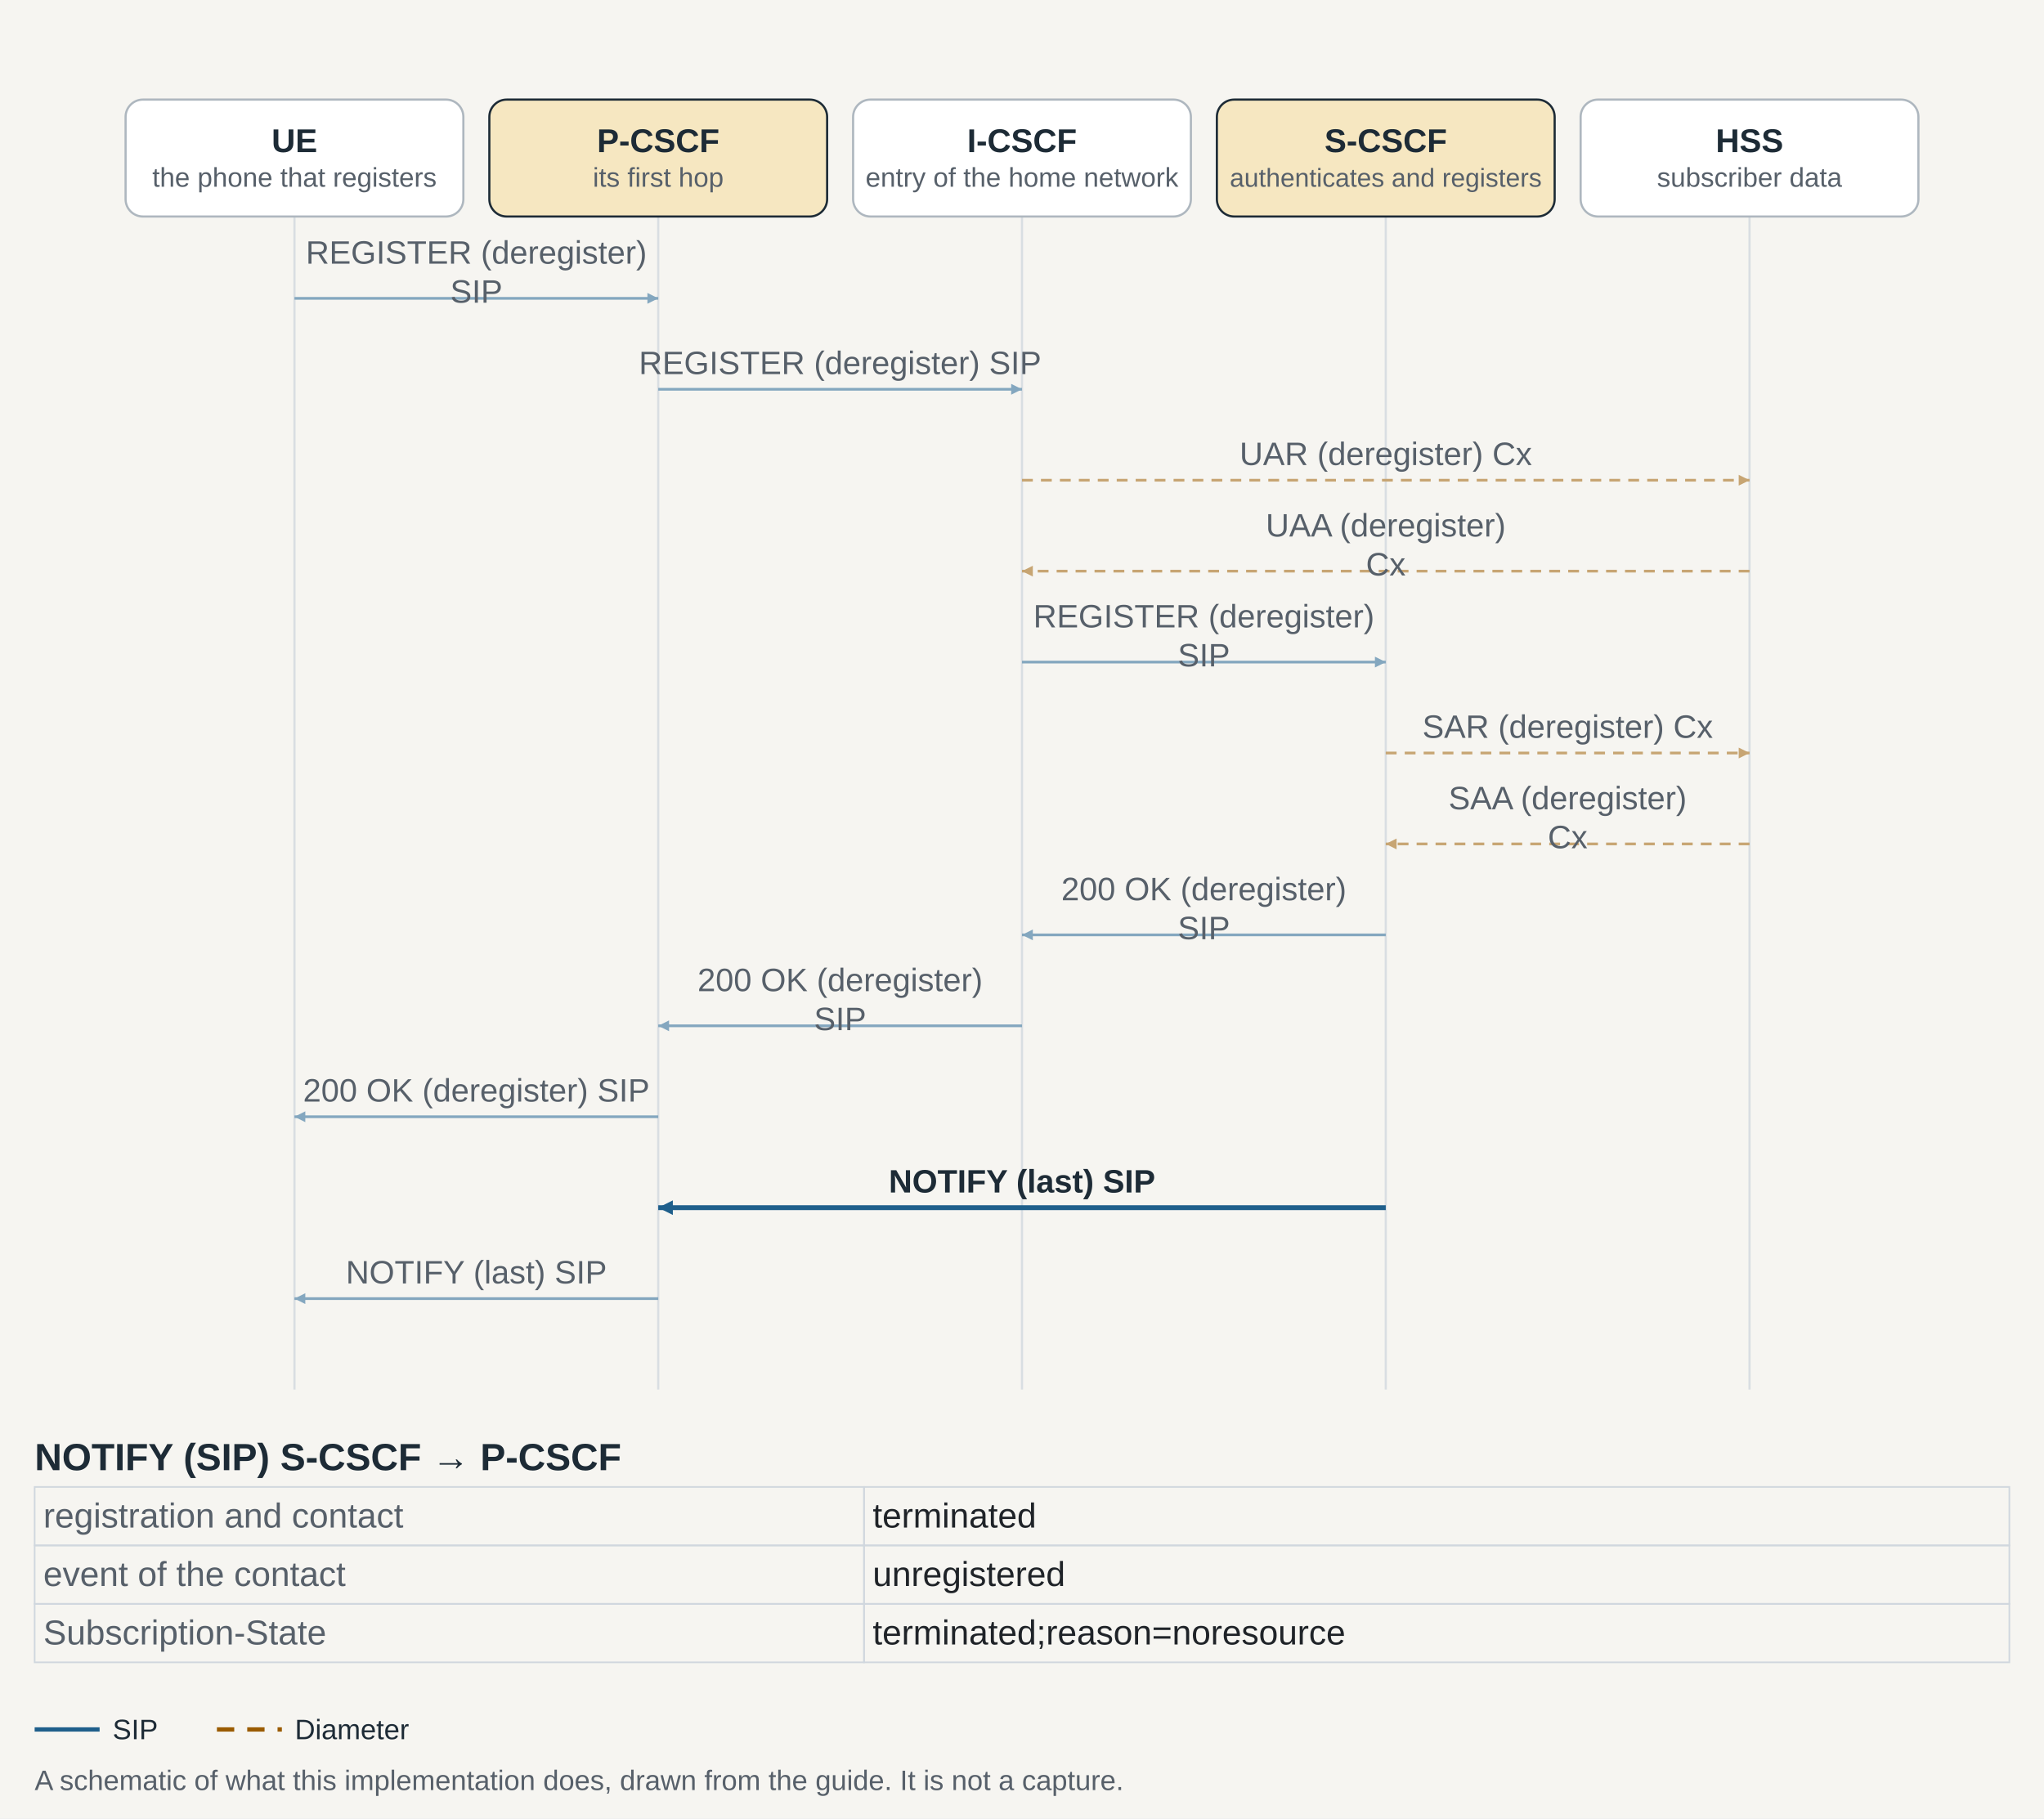
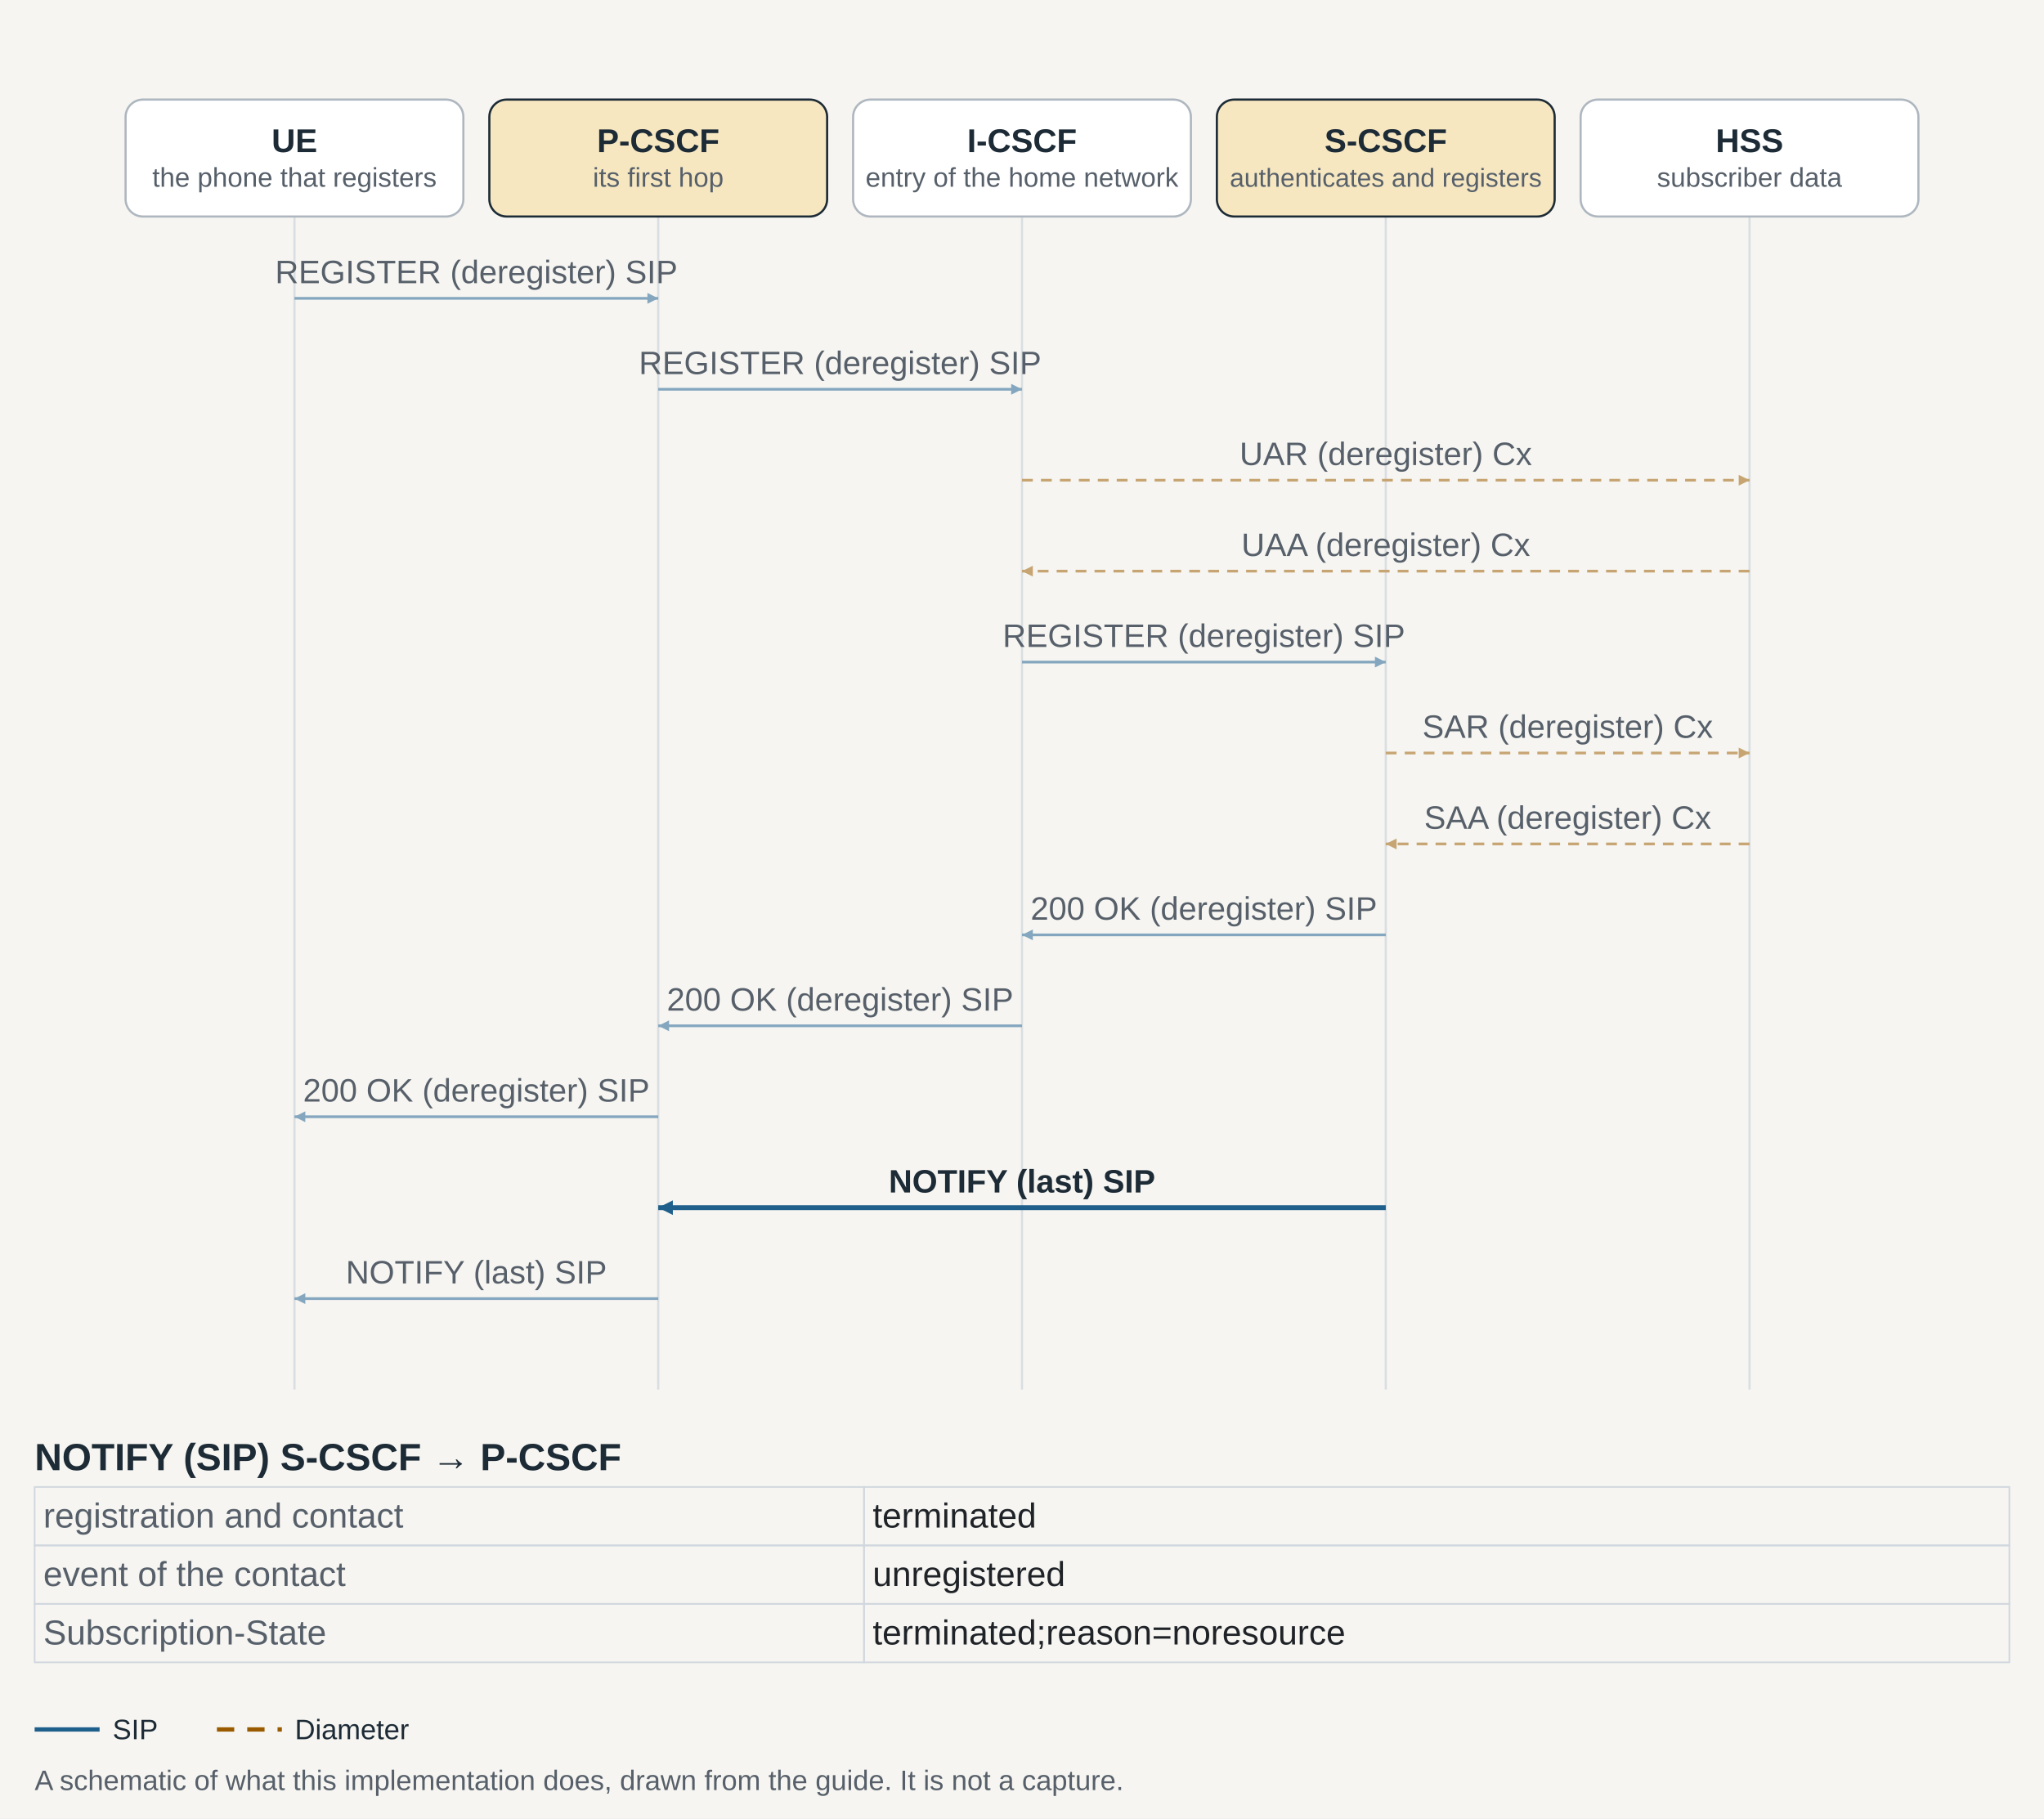
<svg xmlns="http://www.w3.org/2000/svg" viewBox="0 0 944 839.8" width="944" height="839.8" font-family="Calibri, Carlito, &quot;Segoe UI&quot;, Arial, &quot;Noto Sans CJK JP&quot;, &quot;Noto Sans JP&quot;, &quot;Yu Gothic UI&quot;, &quot;Yu Gothic&quot;, YuGothic, &quot;Hiragino Sans&quot;, Meiryo, sans-serif" role="img">
  <rect width="944" height="839.8" fill="#F6F5F1" />
  <g transform="translate(16 16)">
    <line x1="120" y1="84" x2="120" y2="625.8" stroke="#D9DEE2" stroke-width="1" />
    <rect x="42" y="30" width="156" height="54" fill="#FFFFFF" rx="8" stroke="#AEB7BF" />
    <text x="120" y="54.25" font-size="15.2" fill="#1D2B36" text-anchor="middle" font-weight="bold">UE</text>
    <text x="120" y="70.25" font-size="12.5" fill="#57606A" text-anchor="middle">the phone that registers</text>
    <line x1="288" y1="84" x2="288" y2="625.8" stroke="#D9DEE2" stroke-width="1" />
    <rect x="210" y="30" width="156" height="54" fill="#F6E7C1" rx="8" stroke="#1D2B36" />
    <text x="288" y="54.25" font-size="15.2" fill="#1D2B36" text-anchor="middle" font-weight="bold">P-CSCF</text>
    <text x="288" y="70.25" font-size="12.5" fill="#57606A" text-anchor="middle">its first hop</text>
    <line x1="456" y1="84" x2="456" y2="625.8" stroke="#D9DEE2" stroke-width="1" />
    <rect x="378" y="30" width="156" height="54" fill="#FFFFFF" rx="8" stroke="#AEB7BF" />
    <text x="456" y="54.25" font-size="15.2" fill="#1D2B36" text-anchor="middle" font-weight="bold">I-CSCF</text>
    <text x="456" y="70.25" font-size="12.5" fill="#57606A" text-anchor="middle">entry of the home network</text>
    <line x1="624" y1="84" x2="624" y2="625.8" stroke="#D9DEE2" stroke-width="1" />
    <rect x="546" y="30" width="156" height="54" fill="#F6E7C1" rx="8" stroke="#1D2B36" />
    <text x="624" y="54.25" font-size="15.2" fill="#1D2B36" text-anchor="middle" font-weight="bold">S-CSCF</text>
    <text x="624" y="70.25" font-size="12" fill="#57606A" text-anchor="middle">authenticates and registers</text>
    <line x1="792" y1="84" x2="792" y2="625.8" stroke="#D9DEE2" stroke-width="1" />
    <rect x="714" y="30" width="156" height="54" fill="#FFFFFF" rx="8" stroke="#AEB7BF" />
    <text x="792" y="54.25" font-size="15.2" fill="#1D2B36" text-anchor="middle" font-weight="bold">HSS</text>
    <text x="792" y="70.25" font-size="12.5" fill="#57606A" text-anchor="middle">subscriber data</text>
    <line x1="120" y1="121.8" x2="288" y2="121.8" stroke="#84A7BF" stroke-width="1.25" />
    <polygon points="288,121.8 283,124.3 283,119.3" fill="#84A7BF" />
-     <text x="204" y="105.8" font-size="15" fill="#57606A" text-anchor="middle">REGISTER (deregister)</text>
-     <text x="204" y="123.8" font-size="15" fill="#57606A" text-anchor="middle">SIP</text>
+     <text x="204" y="114.8" font-size="15" fill="#57606A" text-anchor="middle">REGISTER (deregister) SIP</text>
    <line x1="288" y1="163.8" x2="456" y2="163.8" stroke="#84A7BF" stroke-width="1.25" />
    <polygon points="456,163.8 451,166.3 451,161.3" fill="#84A7BF" />
    <text x="372" y="156.8" font-size="15" fill="#57606A" text-anchor="middle">REGISTER (deregister) SIP</text>
    <line x1="456" y1="205.8" x2="792" y2="205.8" stroke="#C7A573" stroke-width="1.25" stroke-dasharray="5 3.75" />
    <polygon points="792,205.8 787,208.3 787,203.3" fill="#C7A573" />
    <text x="624" y="198.8" font-size="15" fill="#57606A" text-anchor="middle">UAR (deregister) Cx</text>
    <line x1="792" y1="247.8" x2="456" y2="247.8" stroke="#C7A573" stroke-width="1.25" stroke-dasharray="5 3.75" />
    <polygon points="456,247.8 461,245.3 461,250.3" fill="#C7A573" />
-     <text x="624" y="231.8" font-size="15" fill="#57606A" text-anchor="middle">UAA (deregister)</text>
-     <text x="624" y="249.8" font-size="15" fill="#57606A" text-anchor="middle">Cx</text>
+     <text x="624" y="240.8" font-size="15" fill="#57606A" text-anchor="middle">UAA (deregister) Cx</text>
    <line x1="456" y1="289.8" x2="624" y2="289.8" stroke="#84A7BF" stroke-width="1.25" />
    <polygon points="624,289.8 619,292.3 619,287.3" fill="#84A7BF" />
-     <text x="540" y="273.8" font-size="15" fill="#57606A" text-anchor="middle">REGISTER (deregister)</text>
-     <text x="540" y="291.8" font-size="15" fill="#57606A" text-anchor="middle">SIP</text>
+     <text x="540" y="282.8" font-size="15" fill="#57606A" text-anchor="middle">REGISTER (deregister) SIP</text>
    <line x1="624" y1="331.8" x2="792" y2="331.8" stroke="#C7A573" stroke-width="1.25" stroke-dasharray="5 3.75" />
    <polygon points="792,331.8 787,334.3 787,329.3" fill="#C7A573" />
    <text x="708" y="324.8" font-size="15" fill="#57606A" text-anchor="middle">SAR (deregister) Cx</text>
    <line x1="792" y1="373.8" x2="624" y2="373.8" stroke="#C7A573" stroke-width="1.25" stroke-dasharray="5 3.75" />
    <polygon points="624,373.8 629,371.3 629,376.3" fill="#C7A573" />
-     <text x="708" y="357.8" font-size="15" fill="#57606A" text-anchor="middle">SAA (deregister)</text>
-     <text x="708" y="375.8" font-size="15" fill="#57606A" text-anchor="middle">Cx</text>
+     <text x="708" y="366.8" font-size="15" fill="#57606A" text-anchor="middle">SAA (deregister) Cx</text>
    <line x1="624" y1="415.8" x2="456" y2="415.8" stroke="#84A7BF" stroke-width="1.25" />
    <polygon points="456,415.8 461,413.3 461,418.3" fill="#84A7BF" />
-     <text x="540" y="399.8" font-size="15" fill="#57606A" text-anchor="middle">200 OK (deregister)</text>
-     <text x="540" y="417.8" font-size="15" fill="#57606A" text-anchor="middle">SIP</text>
+     <text x="540" y="408.8" font-size="15" fill="#57606A" text-anchor="middle">200 OK (deregister) SIP</text>
    <line x1="456" y1="457.8" x2="288" y2="457.8" stroke="#84A7BF" stroke-width="1.25" />
    <polygon points="288,457.8 293,455.3 293,460.3" fill="#84A7BF" />
-     <text x="372" y="441.8" font-size="15" fill="#57606A" text-anchor="middle">200 OK (deregister)</text>
-     <text x="372" y="459.8" font-size="15" fill="#57606A" text-anchor="middle">SIP</text>
+     <text x="372" y="450.8" font-size="15" fill="#57606A" text-anchor="middle">200 OK (deregister) SIP</text>
    <line x1="288" y1="499.8" x2="120" y2="499.8" stroke="#84A7BF" stroke-width="1.25" />
    <polygon points="120,499.8 125,497.3 125,502.3" fill="#84A7BF" />
    <text x="204" y="492.8" font-size="15" fill="#57606A" text-anchor="middle">200 OK (deregister) SIP</text>
    <line x1="624" y1="541.8" x2="288" y2="541.8" stroke="#1F5F8B" stroke-width="2.25" />
    <polygon points="288,541.8 294.75,538.42 294.75,545.17" fill="#1F5F8B" />
    <text x="456" y="534.8" font-size="15" fill="#1D2B36" text-anchor="middle" font-weight="bold">NOTIFY (last) SIP</text>
    <line x1="288" y1="583.8" x2="120" y2="583.8" stroke="#84A7BF" stroke-width="1.25" />
    <polygon points="120,583.8 125,581.3 125,586.3" fill="#84A7BF" />
    <text x="204" y="576.8" font-size="15" fill="#57606A" text-anchor="middle">NOTIFY (last) SIP</text>
    <text x="0" y="663.05" font-size="17.5" fill="#1D2B36" text-anchor="start" font-weight="bold">NOTIFY (SIP)  S-CSCF → P-CSCF</text>
    <rect x="0" y="670.8" width="383.04" height="27" fill="none" stroke="#D0D7DE" stroke-width="0.75" />
    <text x="4" y="689.55" font-size="16" fill="#57606A" text-anchor="start">registration and contact</text>
    <rect x="383.04" y="670.8" width="528.96" height="27" fill="none" stroke="#D0D7DE" stroke-width="0.75" />
    <text x="387.04" y="689.55" font-size="16" fill="#1F2328" text-anchor="start">terminated</text>
    <rect x="0" y="697.8" width="383.04" height="27" fill="none" stroke="#D0D7DE" stroke-width="0.75" />
    <text x="4" y="716.55" font-size="16" fill="#57606A" text-anchor="start">event of the contact</text>
    <rect x="383.04" y="697.8" width="528.96" height="27" fill="none" stroke="#D0D7DE" stroke-width="0.75" />
    <text x="387.04" y="716.55" font-size="16" fill="#1F2328" text-anchor="start">unregistered</text>
    <rect x="0" y="724.8" width="383.04" height="27" fill="none" stroke="#D0D7DE" stroke-width="0.75" />
    <text x="4" y="743.55" font-size="16" fill="#57606A" text-anchor="start">Subscription-State</text>
    <rect x="383.04" y="724.8" width="528.96" height="27" fill="none" stroke="#D0D7DE" stroke-width="0.75" />
    <text x="387.04" y="743.55" font-size="16" fill="#1F2328" text-anchor="start">terminated;reason=noresource</text>
  </g>
  <line x1="16" y1="798.8" x2="46" y2="798.8" stroke="#1F5F8B" stroke-width="2" />
  <text x="52" y="803.3" font-size="13" fill="#1D2B36">SIP</text>
  <line x1="100.18" y1="798.8" x2="130.18" y2="798.8" stroke="#9A5B00" stroke-width="2" stroke-dasharray="8 6" />
  <text x="136.18" y="803.3" font-size="13" fill="#1D2B36">Diameter</text>
  <text x="16" y="826.8" font-size="13" fill="#57606A">A schematic of what this implementation does, drawn from the guide. It is not a capture.</text>
</svg>
